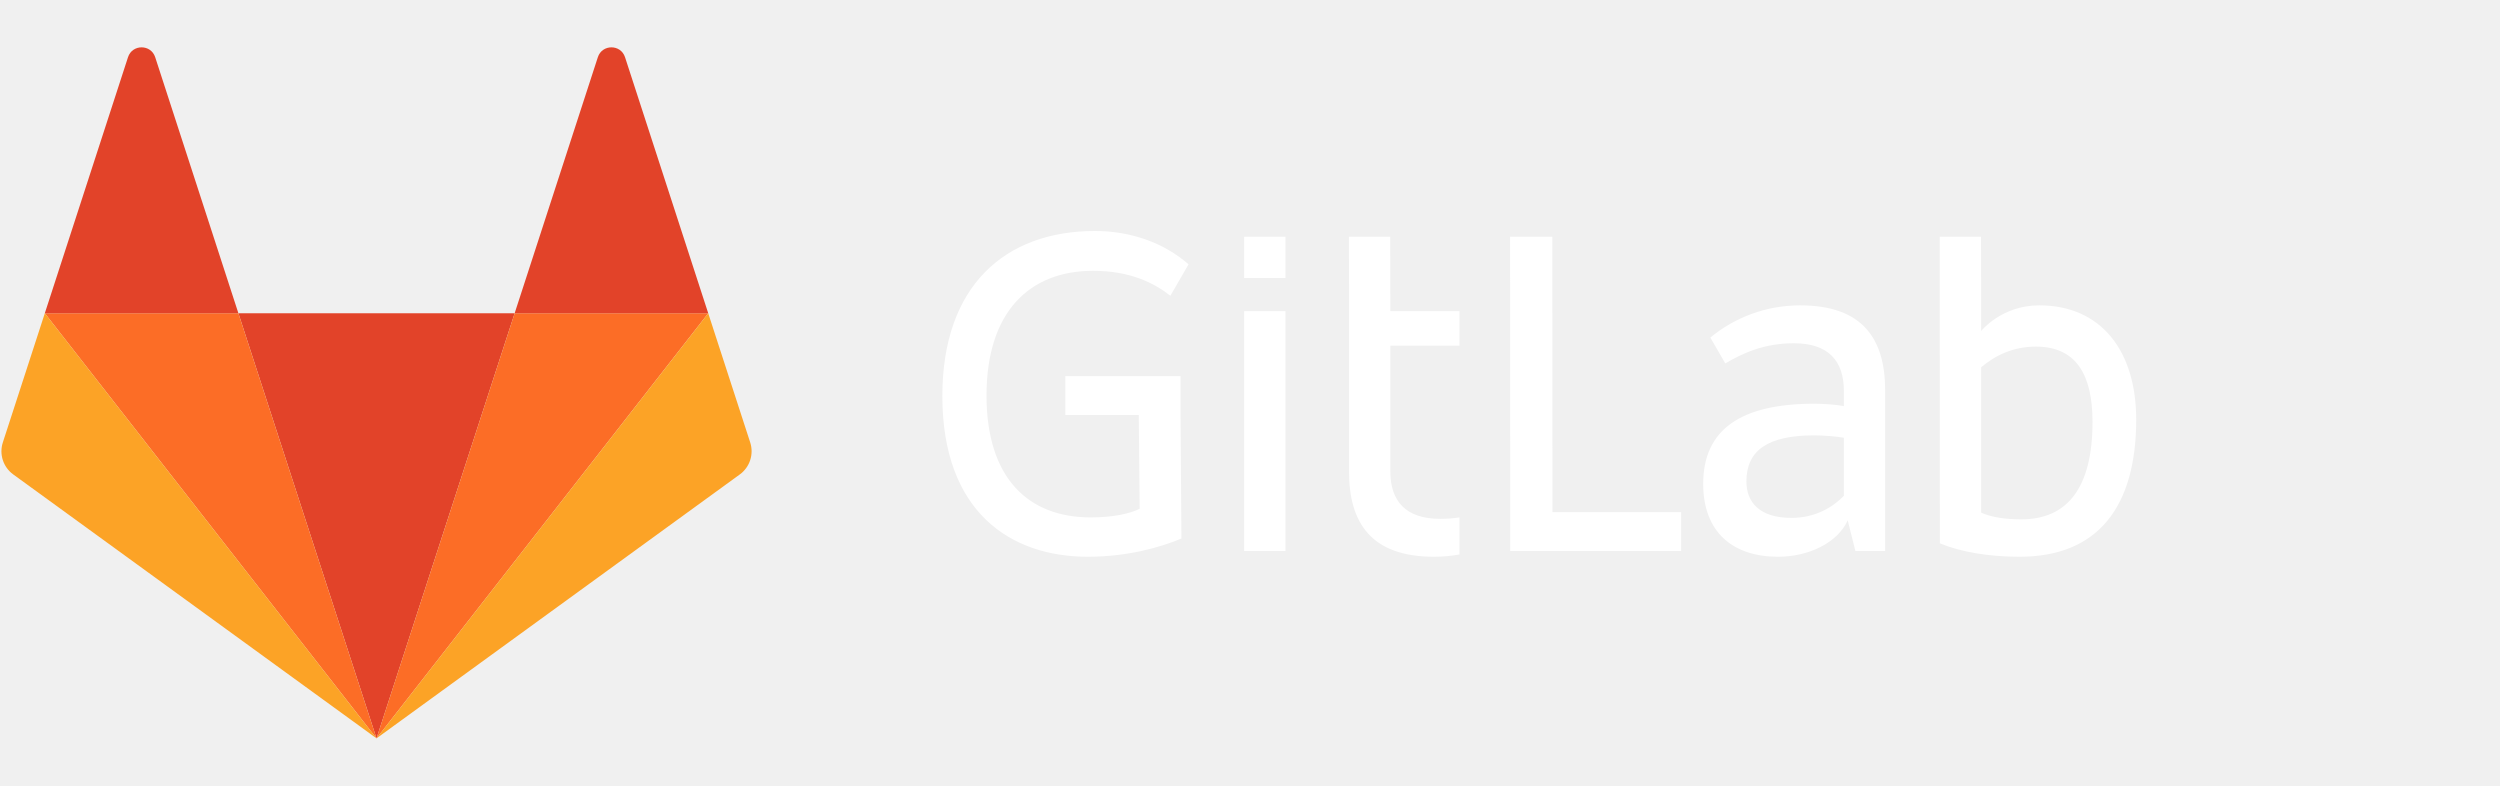
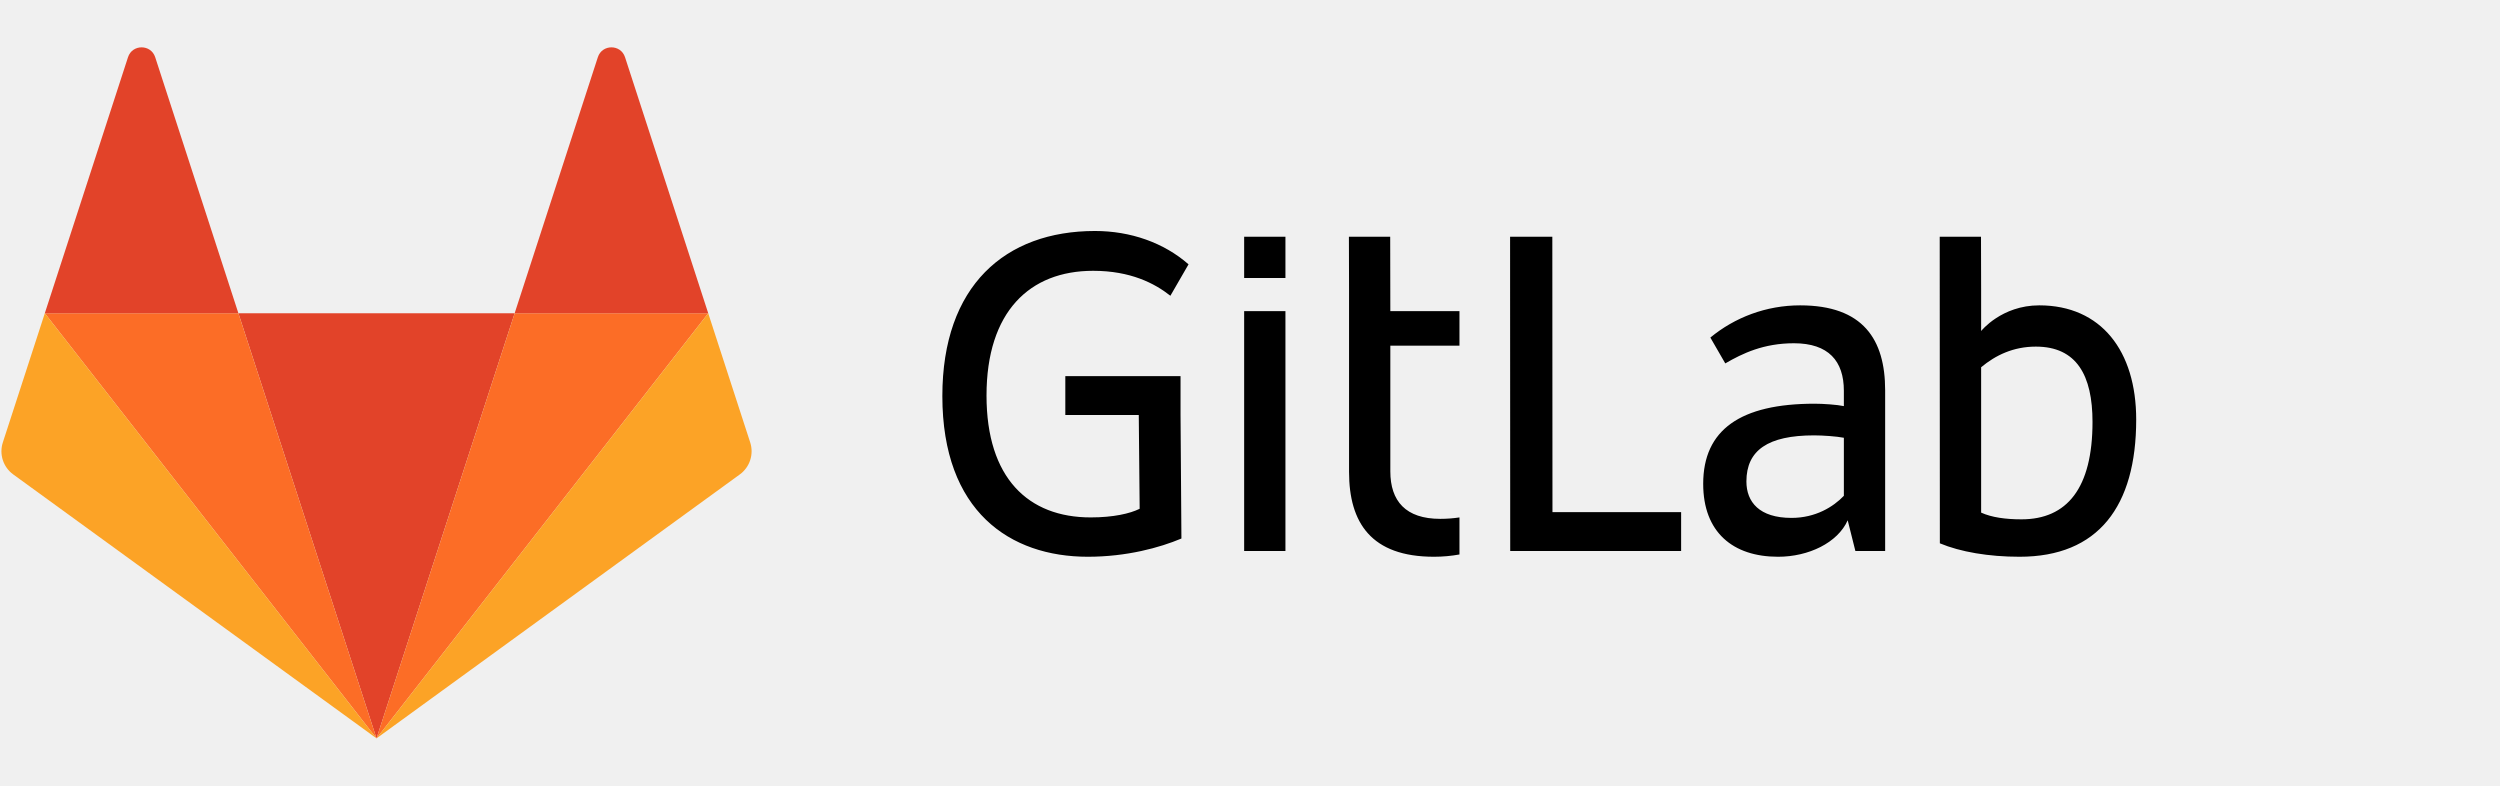
<svg xmlns="http://www.w3.org/2000/svg" width="140" height="44" viewBox="0 0 1231 342">
  <g fill="none" fill-rule="evenodd">
-     <g fill="#FFF">
+     <g fill="#000">
      <path d="M764.367 94.13h-20.803l.066 154.74h84.155v-19.136h-63.352l-.066-135.603zM907.917 221.7c-5.2 5.434-13.946 10.87-25.766 10.87-15.838 0-22.22-7.797-22.22-17.957 0-15.354 10.637-22.678 33.332-22.678 4.255 0 11.11.472 14.655 1.18v28.586zm-21.51-93.787c-16.8 0-32.208 5.952-44.23 15.858l7.352 12.73c8.51-4.962 18.91-9.924 33.802-9.924 17.02 0 24.585 8.742 24.585 23.39v7.56c-3.31-.71-10.164-1.184-14.42-1.184-36.404 0-54.842 12.757-54.842 39.454 0 23.86 14.656 35.908 36.876 35.908 14.97 0 29.314-6.852 34.278-17.954l3.782 15.118h14.657v-79.14c0-25.04-10.874-41.815-41.84-41.815zM995.368 233.277c-7.802 0-14.657-.945-19.858-3.308v-71.58c7.093-5.908 15.84-10.16 26.95-10.16 20.092 0 27.893 14.174 27.893 37.09 0 32.6-12.53 47.957-34.985 47.957m8.742-105.364c-18.592 0-28.6 12.64-28.6 12.64V120.59l-.066-26.458H955.116l.066 150.957c10.164 4.25 24.11 6.613 39.24 6.613 38.768 0 57.442-24.804 57.442-67.564 0-33.783-17.26-56.227-47.754-56.227M538.238 110.904c18.438 0 30.258 6.142 38.06 12.285l8.938-15.477c-12.184-10.678-28.573-16.417-46.053-16.417-44.204 0-75.17 26.932-75.17 81.267 0 56.935 33.407 79.14 71.624 79.14 19.148 0 35.46-4.488 46.096-8.976l-.435-60.832V162.76h-56.734v19.135h36.167l.437 46.184c-4.727 2.362-13 4.252-24.11 4.252-30.73 0-51.297-19.32-51.297-60.006 0-41.34 21.275-61.422 52.478-61.422M684.534 94.13h-20.33l.066 25.988v89.771c0 25.04 10.874 41.814 41.84 41.814 4.28 0 8.465-.39 12.53-1.126v-18.245c-2.943.45-6.083.707-9.455.707-17.02 0-24.585-8.74-24.585-23.387v-61.895h34.04v-17.01H684.6l-.066-36.617zM612.62 248.87h20.33V130.747h-20.33v118.12zM612.62 114.448h20.33V94.13h-20.33v20.318z" />
    </g>
    <path d="M185.398 341.13l68.013-209.322H117.39L185.4 341.13z" fill="#E24329" class="logo-svg-shape logo-dark-orange-shape" />
    <path d="M185.398 341.13l-68.013-209.322h-95.32L185.4 341.128z" fill="#FC6D26" class="logo-svg-shape logo-orange-shape" />
    <path d="M22.066 131.808l-20.67 63.61c-1.884 5.803.18 12.16 5.117 15.744L185.398 341.13 22.066 131.807z" fill="#FCA326" class="logo-svg-shape logo-light-orange-shape" />
    <path d="M22.066 131.808h95.32L76.42 5.735c-2.107-6.487-11.284-6.487-13.39 0L22.065 131.808z" fill="#E24329" class="logo-svg-shape logo-dark-orange-shape" />
    <path d="M185.398 341.13l68.013-209.322h95.32L185.4 341.128z" fill="#FC6D26" class="logo-svg-shape logo-orange-shape" />
    <path d="M348.73 131.808l20.67 63.61c1.884 5.803-.18 12.16-5.117 15.744L185.398 341.13 348.73 131.807z" fill="#FCA326" class="logo-svg-shape logo-light-orange-shape" />
    <path d="M348.73 131.808h-95.32L294.376 5.735c2.108-6.487 11.285-6.487 13.392 0l40.963 126.073z" fill="#E24329" class="logo-svg-shape logo-dark-orange-shape" />
  </g>
</svg>
